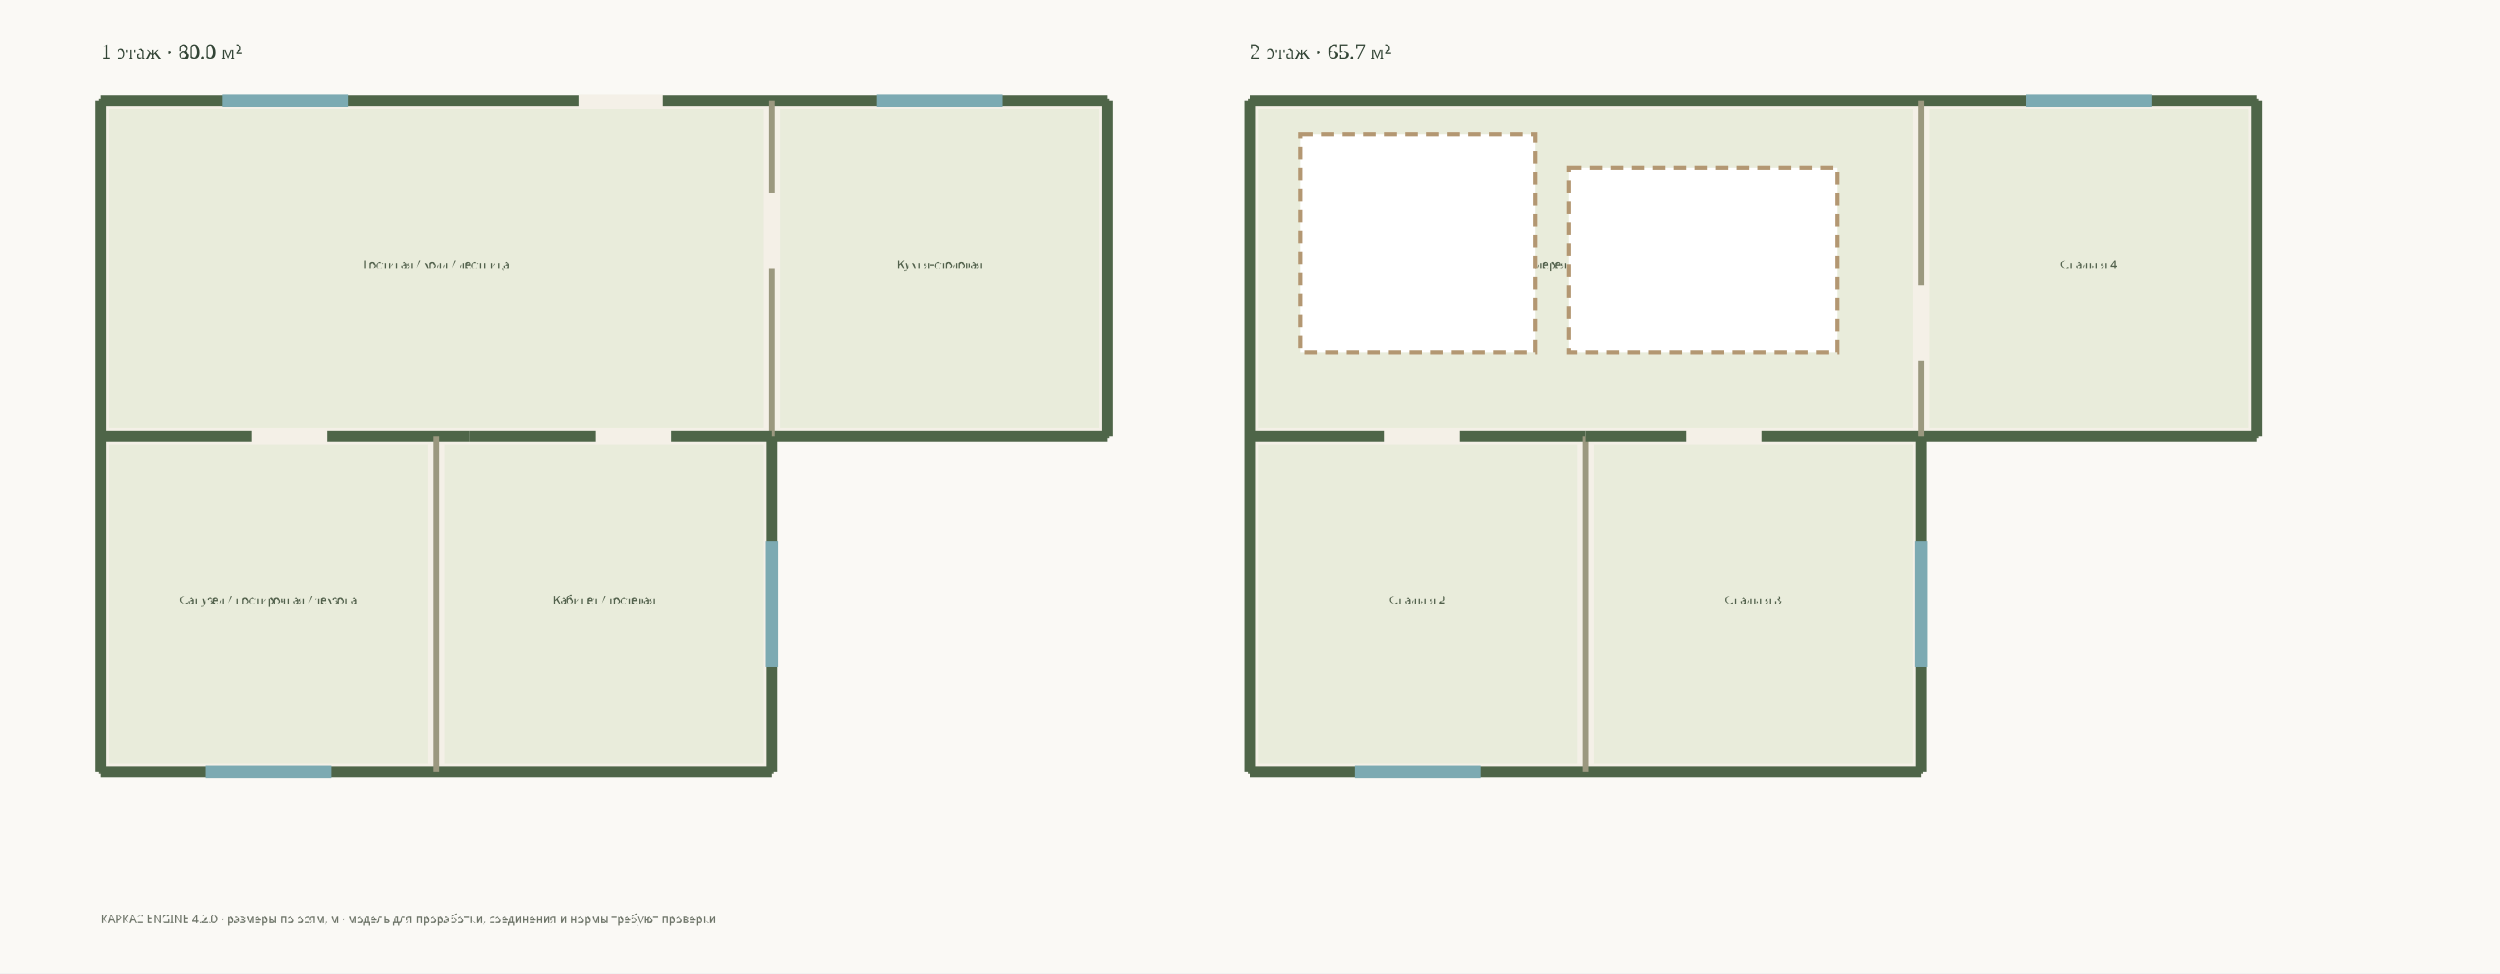
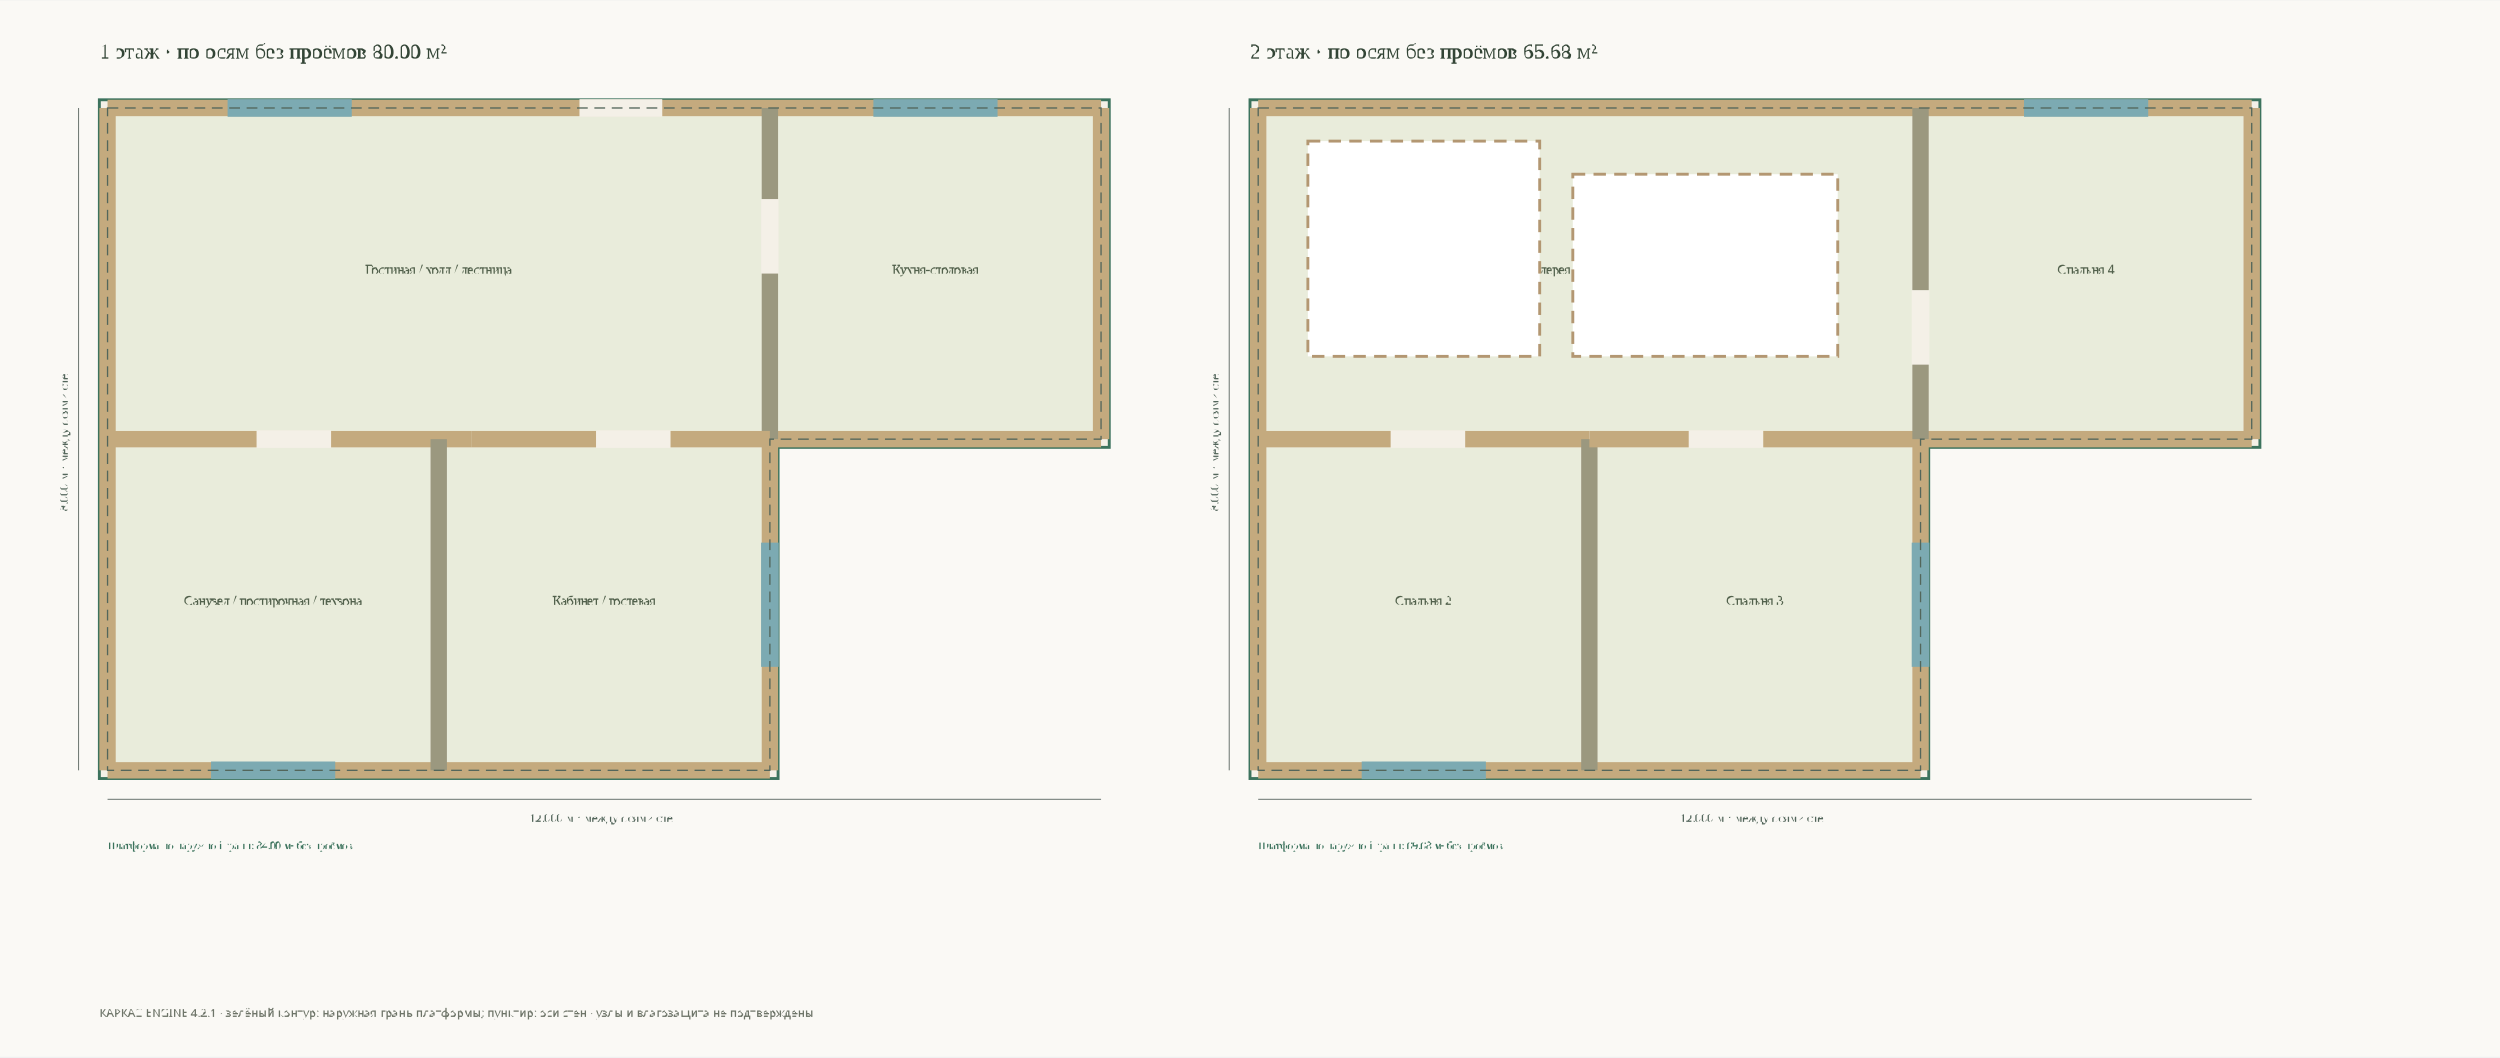
- <svg xmlns="http://www.w3.org/2000/svg" viewBox="0 0 29.8 11.6" width="1400" height="545">
+ <svg xmlns="http://www.w3.org/2000/svg" viewBox="0 0 30.196 12.758" width="1400" height="592">
  <rect width="100%" height="100%" fill="#faf9f5" />
-   <g>
-     <text x="1.2" y="0.7" font-size="0.257" fill="#334536">1 этаж · 80.0 м²</text>
-     <polygon points="1.2,1.2 9.2,1.2 13.2,1.2 13.2,5.2 9.2,5.2 9.2,9.2 5.2,9.2 1.2,9.2 1.2,5.2" fill="#f4f0e7" stroke="#586d4f" stroke-width=".045" />
-     <polygon points="1.299,1.299 9.101,1.299 9.101,5.101 1.299,5.101" fill="#dce7cd" fill-opacity=".45" />
-     <text x="5.2" y="3.2" text-anchor="middle" font-size="0.154" fill="#52614c">Гостиная / холл / лестница</text>
-     <polygon points="9.299,1.299 13.101,1.299 13.101,5.101 9.299,5.101" fill="#dce7cd" fill-opacity=".45" />
-     <text x="11.2" y="3.2" text-anchor="middle" font-size="0.154" fill="#52614c">Кухня-столовая</text>
-     <polygon points="1.299,5.299 5.101,5.299 5.101,9.101 1.299,9.101" fill="#dce7cd" fill-opacity=".45" />
-     <text x="3.2" y="7.2" text-anchor="middle" font-size="0.154" fill="#52614c">Санузел / постирочная / техзона</text>
-     <polygon points="5.299,5.299 9.101,5.299 9.101,9.101 5.299,9.101" fill="#dce7cd" fill-opacity=".45" />
-     <text x="7.2" y="7.2" text-anchor="middle" font-size="0.154" fill="#52614c">Кабинет / гостевая</text>
-     <line x1="1.2" y1="1.2" x2="13.2" y2="1.2" stroke="#4e6548" stroke-width="0.13" />
-     <line x1="13.2" y1="1.2" x2="13.2" y2="5.2" stroke="#4e6548" stroke-width="0.13" />
-     <line x1="13.2" y1="5.2" x2="9.2" y2="5.2" stroke="#4e6548" stroke-width="0.13" />
-     <line x1="9.2" y1="5.2" x2="9.2" y2="9.2" stroke="#4e6548" stroke-width="0.13" />
-     <line x1="9.2" y1="9.2" x2="1.2" y2="9.2" stroke="#4e6548" stroke-width="0.13" />
-     <line x1="1.2" y1="9.2" x2="1.2" y2="1.2" stroke="#4e6548" stroke-width="0.13" />
-     <line x1="5.6" y1="5.2" x2="1.2" y2="5.2" stroke="#4e6548" stroke-width="0.13" />
-     <line x1="9.2" y1="1.2" x2="9.2" y2="5.2" stroke="#9b987f" stroke-width="0.07" />
-     <line x1="9.2" y1="5.2" x2="5.6" y2="5.2" stroke="#4e6548" stroke-width="0.13" />
-     <line x1="5.2" y1="5.2" x2="5.2" y2="9.2" stroke="#9b987f" stroke-width="0.07" />
-     <line x1="2.65" y1="1.2" x2="4.15" y2="1.2" stroke="#7caab2" stroke-width=".15" />
-     <line x1="6.9" y1="1.2" x2="7.9" y2="1.2" stroke="#f4f0e7" stroke-width=".15" />
-     <line x1="10.45" y1="1.2" x2="11.95" y2="1.2" stroke="#7caab2" stroke-width=".15" />
-     <line x1="3.95" y1="9.2" x2="2.45" y2="9.2" stroke="#7caab2" stroke-width=".15" />
-     <line x1="9.2" y1="6.45" x2="9.2" y2="7.95" stroke="#7caab2" stroke-width=".15" />
-     <line x1="9.2" y1="2.3" x2="9.2" y2="3.2" stroke="#f4f0e7" stroke-width=".15" />
-     <line x1="3.9" y1="5.2" x2="3" y2="5.2" stroke="#f4f0e7" stroke-width=".15" />
-     <line x1="8" y1="5.2" x2="7.1" y2="5.2" stroke="#f4f0e7" stroke-width=".15" />
+   <g data-level="1">
+     <text x="1.2" y="0.7" font-size="0.261" fill="#334536">1 этаж · по осям без проёмов 80.00 м²</text>
+     <polygon data-reference="platform-outer-face" points="1.2,1.2 9.299,1.2 13.398,1.2 13.398,5.398 9.398,5.398 9.398,9.398 5.299,9.398 1.2,9.398 1.2,5.299" fill="#f4f0e7" stroke="#3c735d" stroke-width=".035" />
+     <polygon points="1.398,1.398 9.2,1.398 9.2,5.2 1.398,5.2" fill="#dce7cd" fill-opacity=".45" />
+     <text x="5.299" y="3.299" text-anchor="middle" font-size="0.157" fill="#52614c">Гостиная / холл / лестница</text>
+     <polygon points="9.398,1.398 13.2,1.398 13.2,5.2 9.398,5.2" fill="#dce7cd" fill-opacity=".45" />
+     <text x="11.299" y="3.299" text-anchor="middle" font-size="0.157" fill="#52614c">Кухня-столовая</text>
+     <polygon points="1.398,5.398 5.2,5.398 5.2,9.2 1.398,9.2" fill="#dce7cd" fill-opacity=".45" />
+     <text x="3.299" y="7.299" text-anchor="middle" font-size="0.157" fill="#52614c">Санузел / постирочная / техзона</text>
+     <polygon points="5.398,5.398 9.2,5.398 9.2,9.2 5.398,9.2" fill="#dce7cd" fill-opacity=".45" />
+     <text x="7.299" y="7.299" text-anchor="middle" font-size="0.157" fill="#52614c">Кабинет / гостевая</text>
+     <line x1="1.299" y1="1.299" x2="13.299" y2="1.299" stroke="#c4aa7e" stroke-width="0.198" />
+     <line x1="13.299" y1="1.299" x2="13.299" y2="5.299" stroke="#c4aa7e" stroke-width="0.198" />
+     <line x1="13.299" y1="5.299" x2="9.299" y2="5.299" stroke="#c4aa7e" stroke-width="0.198" />
+     <line x1="9.299" y1="5.299" x2="9.299" y2="9.299" stroke="#c4aa7e" stroke-width="0.198" />
+     <line x1="9.299" y1="9.299" x2="1.299" y2="9.299" stroke="#c4aa7e" stroke-width="0.198" />
+     <line x1="1.299" y1="9.299" x2="1.299" y2="1.299" stroke="#c4aa7e" stroke-width="0.198" />
+     <line x1="5.699" y1="5.299" x2="1.299" y2="5.299" stroke="#c4aa7e" stroke-width="0.198" />
+     <line x1="9.299" y1="1.299" x2="9.299" y2="5.299" stroke="#9b987f" stroke-width="0.198" />
+     <line x1="9.299" y1="5.299" x2="5.699" y2="5.299" stroke="#c4aa7e" stroke-width="0.198" />
+     <line x1="5.299" y1="5.299" x2="5.299" y2="9.299" stroke="#9b987f" stroke-width="0.198" />
+     <line x1="2.749" y1="1.299" x2="4.249" y2="1.299" stroke="#7caab2" stroke-width="0.213" />
+     <line x1="6.999" y1="1.299" x2="7.999" y2="1.299" stroke="#f4f0e7" stroke-width="0.213" />
+     <line x1="10.549" y1="1.299" x2="12.049" y2="1.299" stroke="#7caab2" stroke-width="0.213" />
+     <line x1="4.049" y1="9.299" x2="2.549" y2="9.299" stroke="#7caab2" stroke-width="0.213" />
+     <line x1="9.299" y1="6.549" x2="9.299" y2="8.049" stroke="#7caab2" stroke-width="0.213" />
+     <line x1="9.299" y1="2.399" x2="9.299" y2="3.299" stroke="#f4f0e7" stroke-width="0.213" />
+     <line x1="3.999" y1="5.299" x2="3.099" y2="5.299" stroke="#f4f0e7" stroke-width="0.213" />
+     <line x1="8.099" y1="5.299" x2="7.199" y2="5.299" stroke="#f4f0e7" stroke-width="0.213" />
+     <polygon data-reference="wall-axes" points="1.299,1.299 9.299,1.299 13.299,1.299 13.299,5.299 9.299,5.299 9.299,9.299 5.299,9.299 1.299,9.299 1.299,5.299" fill="none" stroke="#53665b" stroke-width=".016" stroke-dasharray=".13 .08" />
+     <line x1="1.299" y1="9.649" x2="13.299" y2="9.649" stroke="#68736e" stroke-width=".012" />
+     <text x="7.299" y="9.919" text-anchor="middle" font-size="0.148" fill="#53665b">12.000 м · между осями стен</text>
+     <line x1="0.949" y1="1.299" x2="0.949" y2="9.299" stroke="#68736e" stroke-width=".012" />
+     <text transform="translate(0.819 5.299) rotate(-90)" text-anchor="middle" font-size="0.148" fill="#53665b">8.000 м · между осями стен</text>
+     <text x="1.299" y="10.249" font-size="0.131" fill="#3c735d">Платформа по наружной грани: 84.00 м² без проёмов</text>
  </g>
-   <g>
-     <text x="14.9" y="0.7" font-size="0.257" fill="#334536">2 этаж · 65.7 м²</text>
-     <polygon points="14.9,1.2 22.9,1.2 26.9,1.2 26.9,5.2 22.9,5.2 22.9,9.2 18.9,9.2 14.9,9.2 14.9,5.2" fill="#f4f0e7" stroke="#586d4f" stroke-width=".045" />
-     <polygon points="14.999,1.299 22.801,1.299 22.801,5.101 14.999,5.101" fill="#dce7cd" fill-opacity=".45" />
-     <text x="18.9" y="3.2" text-anchor="middle" font-size="0.154" fill="#52614c">Галерея второго этажа</text>
-     <polygon points="14.999,5.299 18.801,5.299 18.801,9.101 14.999,9.101" fill="#dce7cd" fill-opacity=".45" />
-     <text x="16.9" y="7.2" text-anchor="middle" font-size="0.154" fill="#52614c">Спальня 2</text>
-     <polygon points="18.999,5.299 22.801,5.299 22.801,9.101 18.999,9.101" fill="#dce7cd" fill-opacity=".45" />
-     <text x="20.9" y="7.2" text-anchor="middle" font-size="0.154" fill="#52614c">Спальня 3</text>
-     <polygon points="22.999,1.299 26.801,1.299 26.801,5.101 22.999,5.101" fill="#dce7cd" fill-opacity=".45" />
-     <text x="24.9" y="3.2" text-anchor="middle" font-size="0.154" fill="#52614c">Спальня 4</text>
-     <line x1="14.9" y1="1.2" x2="26.9" y2="1.2" stroke="#4e6548" stroke-width="0.13" />
-     <line x1="26.9" y1="1.2" x2="26.9" y2="5.2" stroke="#4e6548" stroke-width="0.13" />
-     <line x1="26.9" y1="5.2" x2="22.9" y2="5.2" stroke="#4e6548" stroke-width="0.13" />
-     <line x1="22.9" y1="5.2" x2="22.9" y2="9.2" stroke="#4e6548" stroke-width="0.13" />
-     <line x1="22.9" y1="9.2" x2="14.9" y2="9.2" stroke="#4e6548" stroke-width="0.13" />
-     <line x1="14.9" y1="9.2" x2="14.9" y2="1.2" stroke="#4e6548" stroke-width="0.13" />
-     <line x1="14.9" y1="5.2" x2="18.9" y2="5.2" stroke="#4e6548" stroke-width="0.13" />
-     <line x1="18.9" y1="5.2" x2="18.9" y2="9.2" stroke="#9b987f" stroke-width="0.07" />
-     <line x1="18.9" y1="5.2" x2="22.9" y2="5.2" stroke="#4e6548" stroke-width="0.13" />
-     <line x1="22.9" y1="5.2" x2="22.9" y2="1.2" stroke="#9b987f" stroke-width="0.07" />
-     <line x1="17.65" y1="9.2" x2="16.15" y2="9.2" stroke="#7caab2" stroke-width=".15" />
-     <line x1="22.9" y1="6.45" x2="22.9" y2="7.95" stroke="#7caab2" stroke-width=".15" />
-     <line x1="24.15" y1="1.2" x2="25.65" y2="1.2" stroke="#7caab2" stroke-width=".15" />
-     <line x1="16.5" y1="5.2" x2="17.4" y2="5.2" stroke="#f4f0e7" stroke-width=".15" />
-     <line x1="20.1" y1="5.2" x2="21" y2="5.2" stroke="#f4f0e7" stroke-width=".15" />
-     <line x1="22.9" y1="4.3" x2="22.9" y2="3.4" stroke="#f4f0e7" stroke-width=".15" />
-     <polygon points="15.5,1.6 18.3,1.6 18.3,4.2 15.5,4.2" fill="white" stroke="#b39772" stroke-width=".05" stroke-dasharray=".15 .1" />
-     <polygon points="18.7,2 21.9,2 21.9,4.2 18.7,4.2" fill="white" stroke="#b39772" stroke-width=".05" stroke-dasharray=".15 .1" />
+   <g data-level="2">
+     <text x="15.098" y="0.7" font-size="0.261" fill="#334536">2 этаж · по осям без проёмов 65.68 м²</text>
+     <polygon data-reference="platform-outer-face" points="15.098,1.2 23.197,1.2 27.296,1.2 27.296,5.398 23.296,5.398 23.296,9.398 19.197,9.398 15.098,9.398 15.098,5.299" fill="#f4f0e7" stroke="#3c735d" stroke-width=".035" />
+     <polygon points="15.296,1.398 23.098,1.398 23.098,5.2 15.296,5.2" fill="#dce7cd" fill-opacity=".45" />
+     <text x="19.197" y="3.299" text-anchor="middle" font-size="0.157" fill="#52614c">Галерея второго этажа</text>
+     <polygon points="15.296,5.398 19.098,5.398 19.098,9.2 15.296,9.2" fill="#dce7cd" fill-opacity=".45" />
+     <text x="17.197" y="7.299" text-anchor="middle" font-size="0.157" fill="#52614c">Спальня 2</text>
+     <polygon points="19.296,5.398 23.098,5.398 23.098,9.2 19.296,9.2" fill="#dce7cd" fill-opacity=".45" />
+     <text x="21.197" y="7.299" text-anchor="middle" font-size="0.157" fill="#52614c">Спальня 3</text>
+     <polygon points="23.296,1.398 27.098,1.398 27.098,5.2 23.296,5.2" fill="#dce7cd" fill-opacity=".45" />
+     <text x="25.197" y="3.299" text-anchor="middle" font-size="0.157" fill="#52614c">Спальня 4</text>
+     <line x1="15.197" y1="1.299" x2="27.197" y2="1.299" stroke="#c4aa7e" stroke-width="0.198" />
+     <line x1="27.197" y1="1.299" x2="27.197" y2="5.299" stroke="#c4aa7e" stroke-width="0.198" />
+     <line x1="27.197" y1="5.299" x2="23.197" y2="5.299" stroke="#c4aa7e" stroke-width="0.198" />
+     <line x1="23.197" y1="5.299" x2="23.197" y2="9.299" stroke="#c4aa7e" stroke-width="0.198" />
+     <line x1="23.197" y1="9.299" x2="15.197" y2="9.299" stroke="#c4aa7e" stroke-width="0.198" />
+     <line x1="15.197" y1="9.299" x2="15.197" y2="1.299" stroke="#c4aa7e" stroke-width="0.198" />
+     <line x1="15.197" y1="5.299" x2="19.197" y2="5.299" stroke="#c4aa7e" stroke-width="0.198" />
+     <line x1="19.197" y1="5.299" x2="19.197" y2="9.299" stroke="#9b987f" stroke-width="0.198" />
+     <line x1="19.197" y1="5.299" x2="23.197" y2="5.299" stroke="#c4aa7e" stroke-width="0.198" />
+     <line x1="23.197" y1="5.299" x2="23.197" y2="1.299" stroke="#9b987f" stroke-width="0.198" />
+     <line x1="17.947" y1="9.299" x2="16.447" y2="9.299" stroke="#7caab2" stroke-width="0.213" />
+     <line x1="23.197" y1="6.549" x2="23.197" y2="8.049" stroke="#7caab2" stroke-width="0.213" />
+     <line x1="24.447" y1="1.299" x2="25.947" y2="1.299" stroke="#7caab2" stroke-width="0.213" />
+     <line x1="16.797" y1="5.299" x2="17.697" y2="5.299" stroke="#f4f0e7" stroke-width="0.213" />
+     <line x1="20.397" y1="5.299" x2="21.297" y2="5.299" stroke="#f4f0e7" stroke-width="0.213" />
+     <line x1="23.197" y1="4.399" x2="23.197" y2="3.499" stroke="#f4f0e7" stroke-width="0.213" />
+     <polygon data-reference="wall-axes" points="15.197,1.299 23.197,1.299 27.197,1.299 27.197,5.299 23.197,5.299 23.197,9.299 19.197,9.299 15.197,9.299 15.197,5.299" fill="none" stroke="#53665b" stroke-width=".016" stroke-dasharray=".13 .08" />
+     <polygon points="15.797,1.699 18.597,1.699 18.597,4.299 15.797,4.299" fill="white" stroke="#b39772" stroke-width=".035" stroke-dasharray=".15 .1" />
+     <polygon points="18.997,2.099 22.197,2.099 22.197,4.299 18.997,4.299" fill="white" stroke="#b39772" stroke-width=".035" stroke-dasharray=".15 .1" />
+     <line x1="15.197" y1="9.649" x2="27.197" y2="9.649" stroke="#68736e" stroke-width=".012" />
+     <text x="21.197" y="9.919" text-anchor="middle" font-size="0.148" fill="#53665b">12.000 м · между осями стен</text>
+     <line x1="14.847" y1="1.299" x2="14.847" y2="9.299" stroke="#68736e" stroke-width=".012" />
+     <text transform="translate(14.717 5.299) rotate(-90)" text-anchor="middle" font-size="0.148" fill="#53665b">8.000 м · между осями стен</text>
+     <text x="15.197" y="10.249" font-size="0.131" fill="#3c735d">Платформа по наружной грани: 69.68 м² без проёмов</text>
  </g>
-   <text x="1.2" y="11" font-family="sans-serif" font-size="0.137" fill="#6e7569">КАРКАС ENGINE 4.2.0 · размеры по осям, м · модель для проработки, соединения и нормы требуют проверки</text>
+   <text x="1.2" y="12.278" font-family="sans-serif" font-size="0.139" fill="#6e7569">КАРКАС ENGINE 4.2.1 · зелёный контур: наружная грань платформы; пунктир: оси стен · узлы и влагозащита не подтверждены</text>
</svg>
